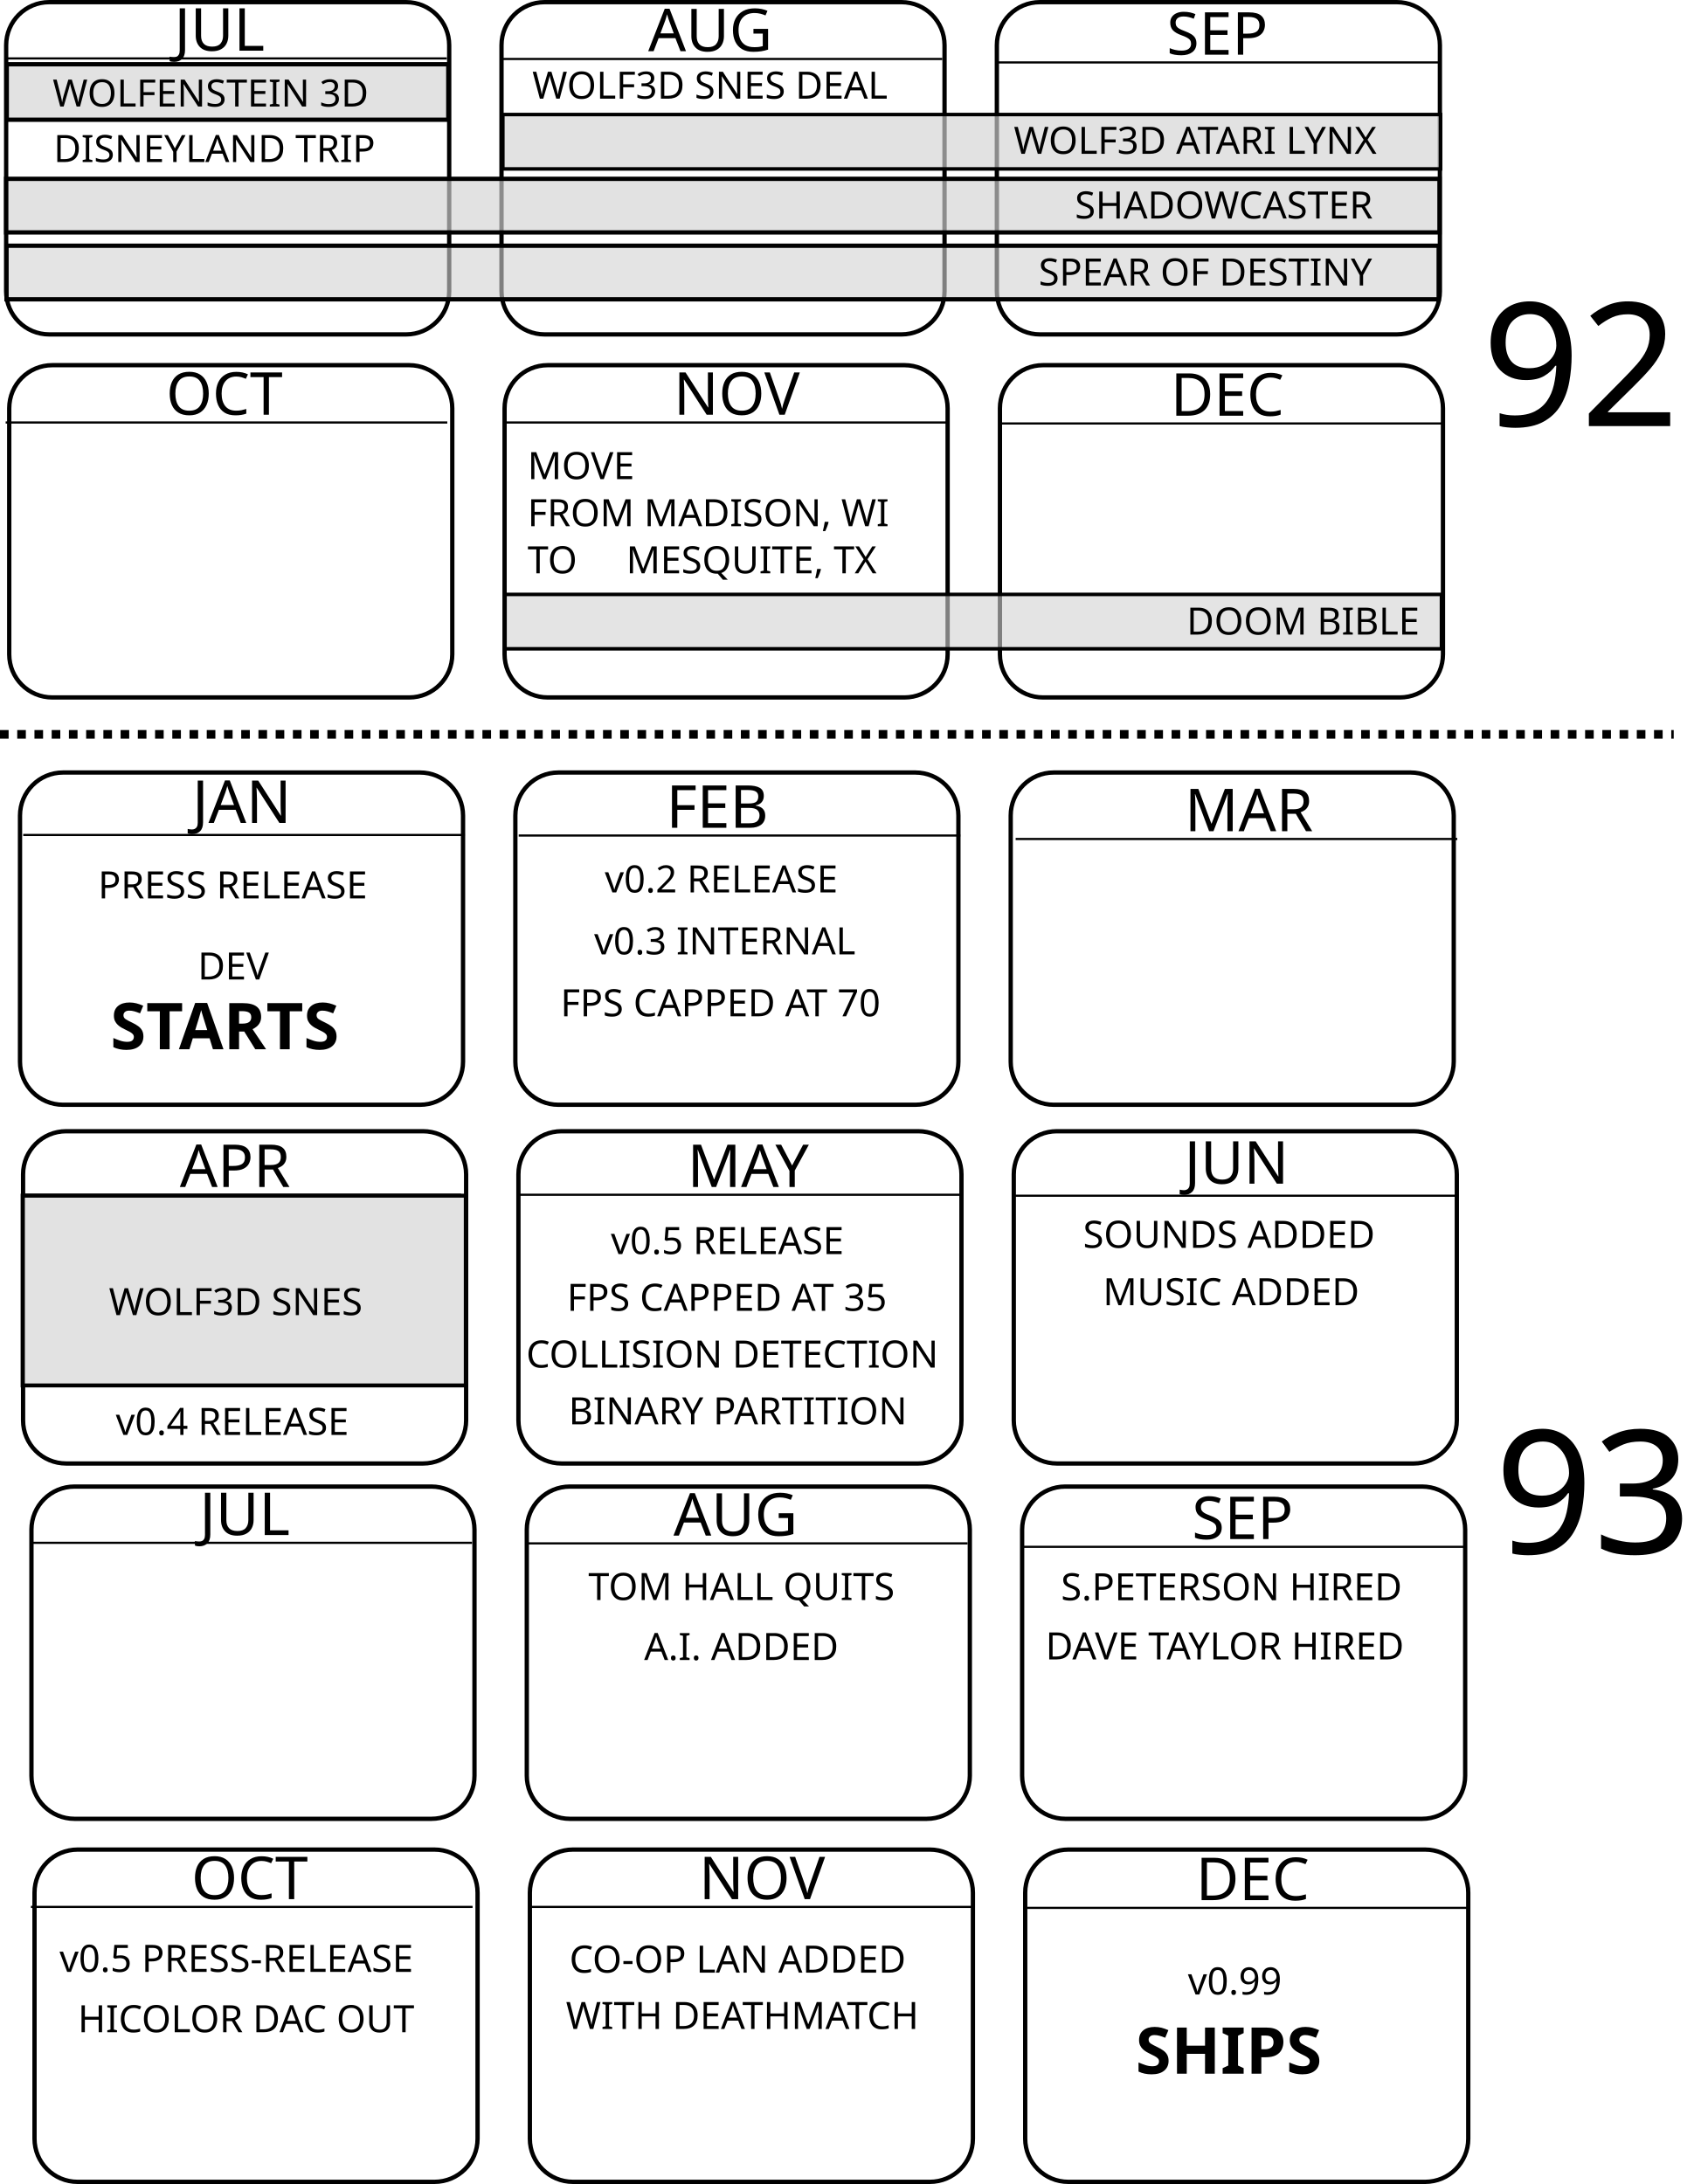
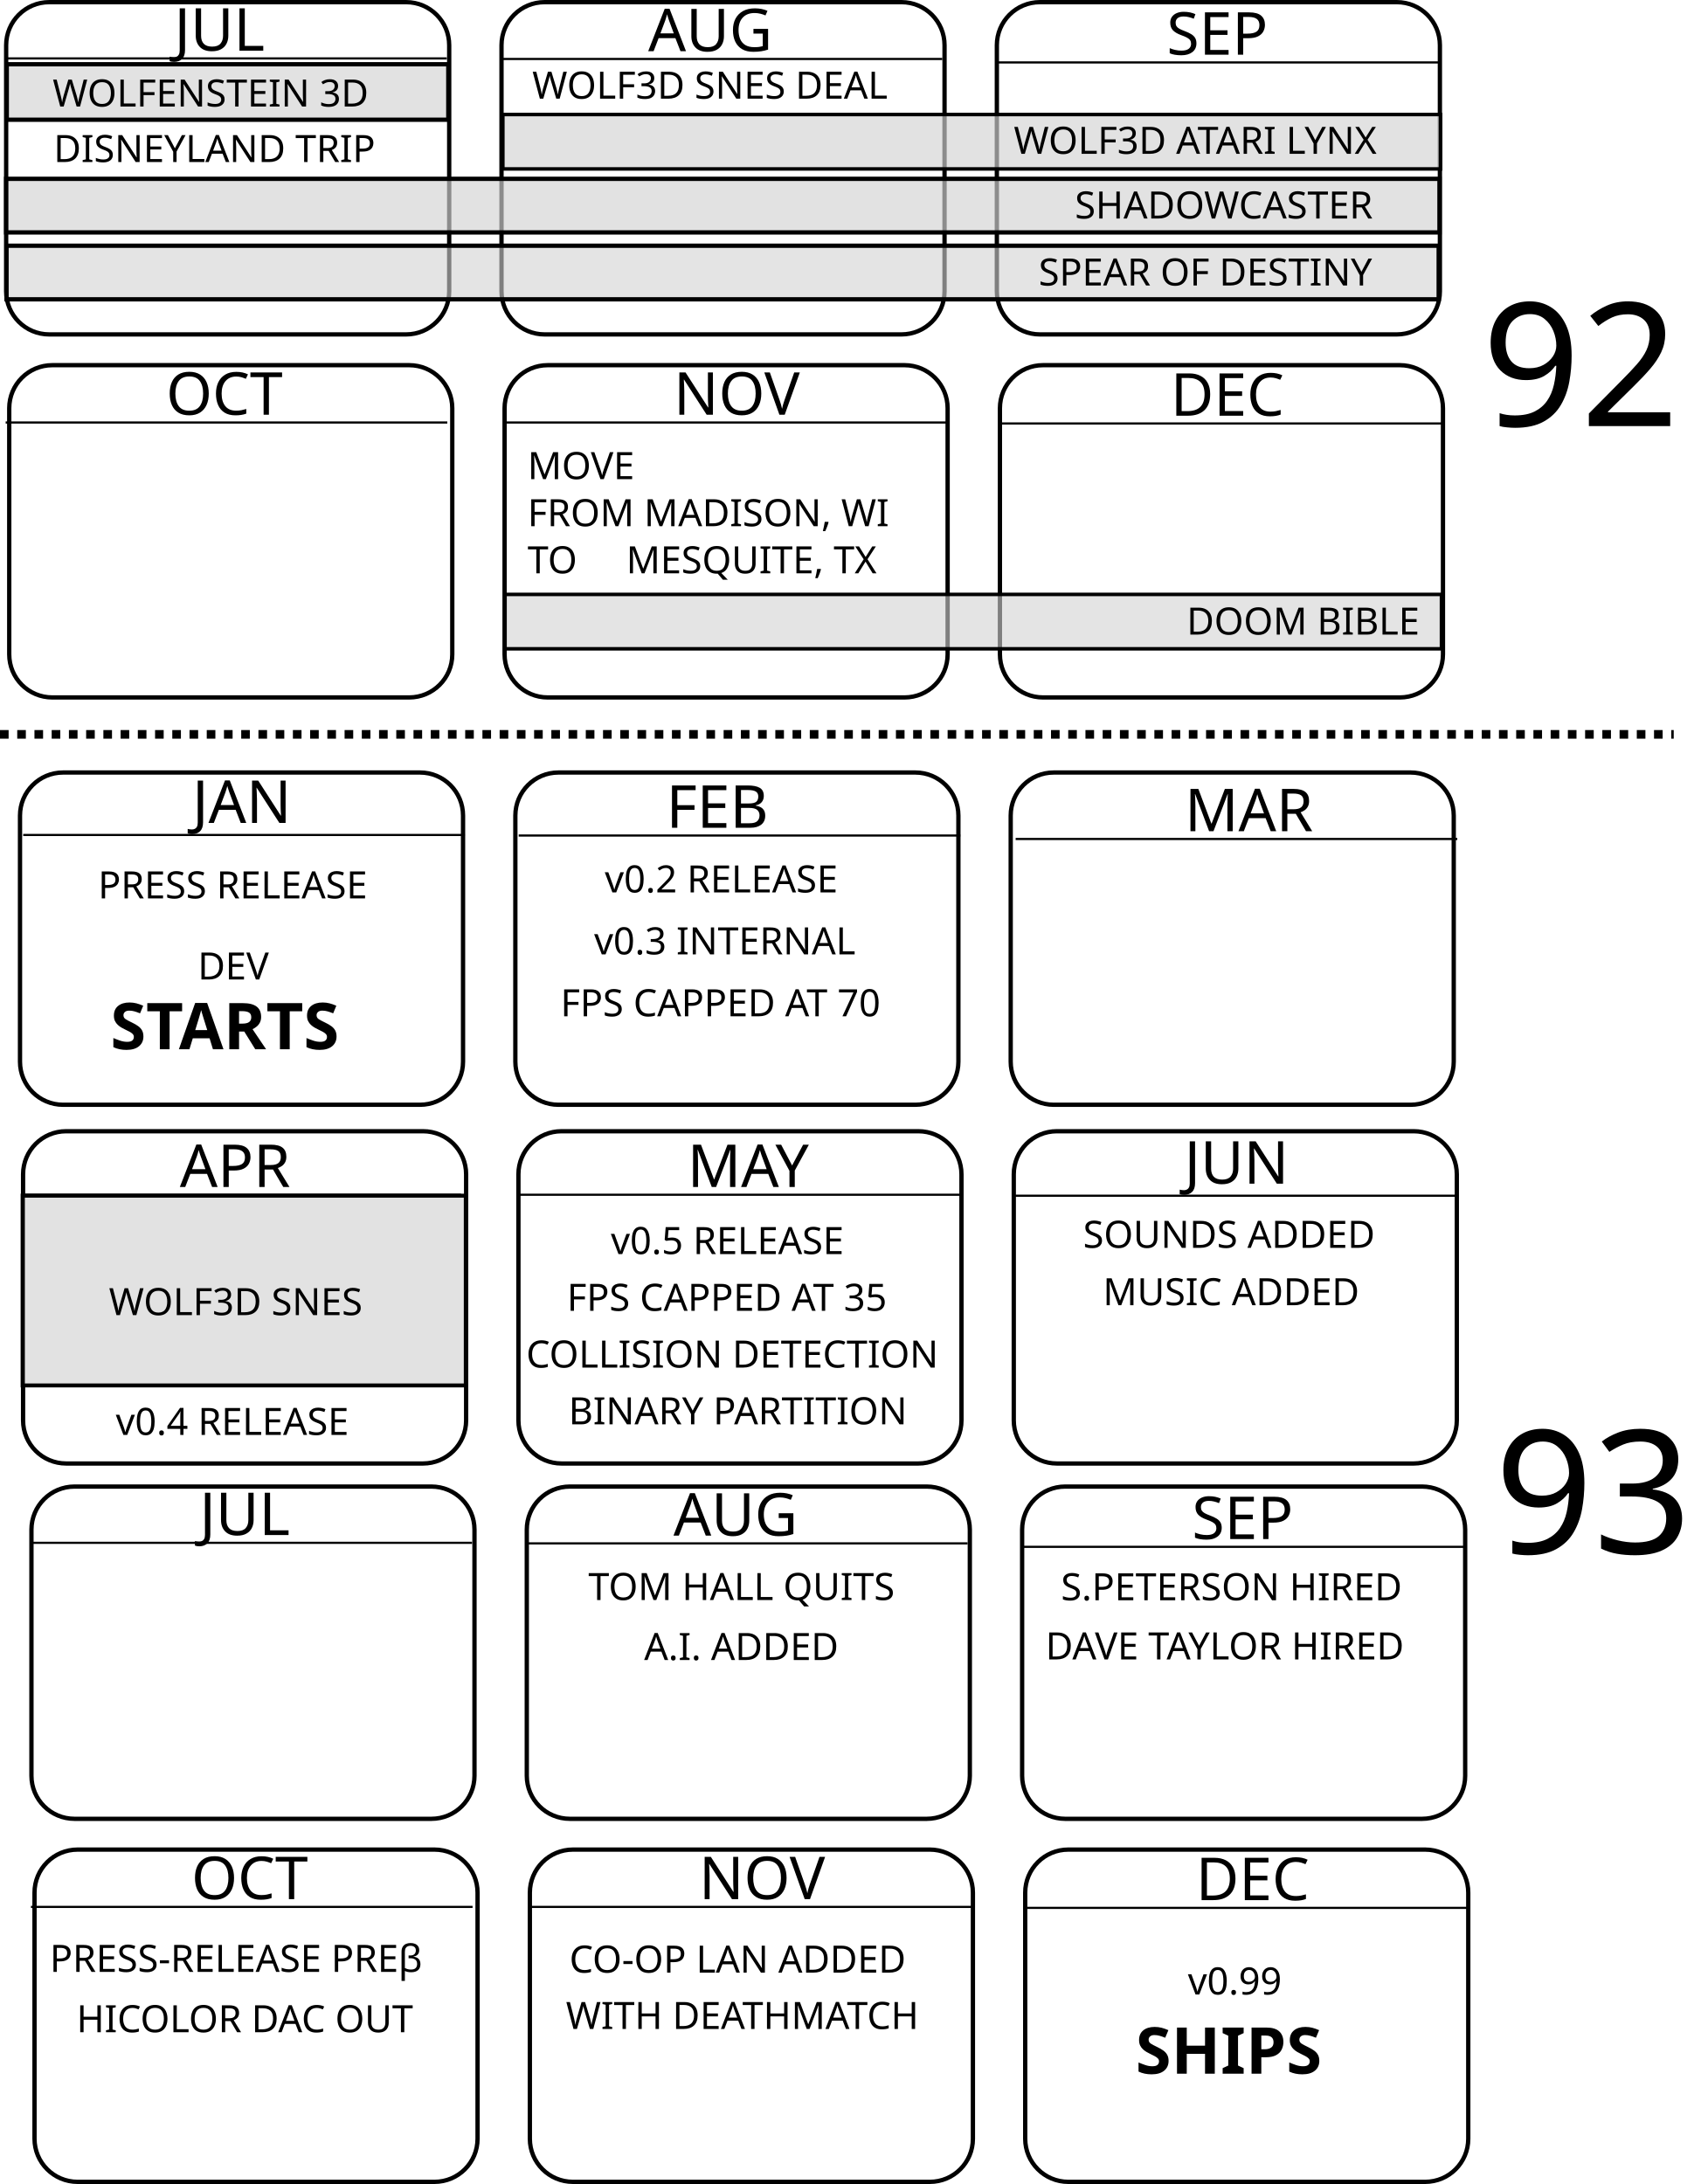
<svg xmlns="http://www.w3.org/2000/svg" width="222.812mm" height="286.212mm" viewBox="0 0 789.49 1014.137" id="svg2" version="1.1">
  <defs id="defs4" />
  <g id="layer1" transform="translate(-37.57143,-13.07656)">
    <text xml:space="preserve" style="font-style:normal;font-weight:normal;font-size:14px;line-height:125%;font-family:Sans;letter-spacing:0px;word-spacing:0px;fill:#000000;fill-opacity:1;stroke:none;stroke-width:1px;stroke-linecap:butt;stroke-linejoin:miter;stroke-opacity:1" x="725.714" y="210.934" id="text4300">
      <tspan id="tspan4302" x="725.714" y="210.934" style="font-size:80px">92</tspan>
    </text>
    <text xml:space="preserve" style="font-style:normal;font-weight:normal;font-size:14px;line-height:125%;font-family:Sans;letter-spacing:0px;word-spacing:0px;fill:#000000;fill-opacity:1;stroke:none;stroke-width:1px;stroke-linecap:butt;stroke-linejoin:miter;stroke-opacity:1" x="731.632" y="734.456" id="text4300-0">
      <tspan id="tspan4302-2" x="731.632" y="734.456" style="font-size:80px">93</tspan>
    </text>
    <g id="g4396" transform="translate(0,7.4960316e-5)">
      <rect ry="20" y="14.076" x="40.429" height="154.286" width="205.714" id="rect4362" style="fill:none;fill-opacity:1;stroke:#000000;stroke-width:2;stroke-linecap:butt;stroke-miterlimit:4;stroke-dasharray:none;stroke-dashoffset:0;stroke-opacity:1" />
      <rect ry="20" y="14.076" x="270.429" height="154.286" width="205.714" id="rect4362-1" style="fill:none;fill-opacity:1;stroke:#000000;stroke-width:2;stroke-linecap:butt;stroke-miterlimit:4;stroke-dasharray:none;stroke-dashoffset:0;stroke-opacity:1" />
      <rect ry="20" y="14.076" x="500.429" height="154.286" width="205.714" id="rect4362-3" style="fill:none;fill-opacity:1;stroke:#000000;stroke-width:2;stroke-linecap:butt;stroke-miterlimit:4;stroke-dasharray:none;stroke-dashoffset:0;stroke-opacity:1" />
    </g>
    <g transform="translate(1.428552,168.5714)" id="g4396-2">
      <rect ry="20" y="14.076" x="40.429" height="154.286" width="205.714" id="rect4362-7" style="fill:none;fill-opacity:1;stroke:#000000;stroke-width:2;stroke-linecap:butt;stroke-miterlimit:4;stroke-dasharray:none;stroke-dashoffset:0;stroke-opacity:1" />
      <rect ry="20" y="14.076" x="270.429" height="154.286" width="205.714" id="rect4362-1-1" style="fill:none;fill-opacity:1;stroke:#000000;stroke-width:2;stroke-linecap:butt;stroke-miterlimit:4;stroke-dasharray:none;stroke-dashoffset:0;stroke-opacity:1" />
      <rect ry="20" y="14.076" x="500.429" height="154.286" width="205.714" id="rect4362-3-4" style="fill:none;fill-opacity:1;stroke:#000000;stroke-width:2;stroke-linecap:butt;stroke-miterlimit:4;stroke-dasharray:none;stroke-dashoffset:0;stroke-opacity:1" />
    </g>
    <g id="g4396-1" transform="translate(6.428562,357.7143)">
      <rect ry="20" y="14.076" x="40.429" height="154.286" width="205.714" id="rect4362-36" style="fill:none;fill-opacity:1;stroke:#000000;stroke-width:2;stroke-linecap:butt;stroke-miterlimit:4;stroke-dasharray:none;stroke-dashoffset:0;stroke-opacity:1" />
      <rect ry="20" y="14.076" x="270.429" height="154.286" width="205.714" id="rect4362-1-4" style="fill:none;fill-opacity:1;stroke:#000000;stroke-width:2;stroke-linecap:butt;stroke-miterlimit:4;stroke-dasharray:none;stroke-dashoffset:0;stroke-opacity:1" />
      <rect ry="20" y="14.076" x="500.429" height="154.286" width="205.714" id="rect4362-3-8" style="fill:none;fill-opacity:1;stroke:#000000;stroke-width:2;stroke-linecap:butt;stroke-miterlimit:4;stroke-dasharray:none;stroke-dashoffset:0;stroke-opacity:1" />
    </g>
    <g transform="translate(7.857114,524.2857)" id="g4396-2-2">
      <rect ry="20" y="14.076" x="40.429" height="154.286" width="205.714" id="rect4362-7-3" style="fill:none;fill-opacity:1;stroke:#000000;stroke-width:2;stroke-linecap:butt;stroke-miterlimit:4;stroke-dasharray:none;stroke-dashoffset:0;stroke-opacity:1" />
      <rect ry="20" y="14.076" x="270.429" height="154.286" width="205.714" id="rect4362-1-1-4" style="fill:none;fill-opacity:1;stroke:#000000;stroke-width:2;stroke-linecap:butt;stroke-miterlimit:4;stroke-dasharray:none;stroke-dashoffset:0;stroke-opacity:1" />
      <rect ry="20" y="14.076" x="500.429" height="154.286" width="205.714" id="rect4362-3-4-3" style="fill:none;fill-opacity:1;stroke:#000000;stroke-width:2;stroke-linecap:butt;stroke-miterlimit:4;stroke-dasharray:none;stroke-dashoffset:0;stroke-opacity:1" />
    </g>
    <path style="fill:none;fill-rule:evenodd;stroke:#000000;stroke-width:4;stroke-linecap:butt;stroke-linejoin:miter;stroke-miterlimit:4;stroke-dasharray:4, 4;stroke-dashoffset:0;stroke-opacity:1" d="m 37.571,354.077 777.143,0" id="path4519" />
    <path style="fill:none;fill-rule:evenodd;stroke:#000000;stroke-width:1px;stroke-linecap:butt;stroke-linejoin:miter;stroke-opacity:1" d="m 39.978,40.202 205.054,0" id="path4521" />
    <text xml:space="preserve" style="font-style:normal;font-weight:normal;font-size:14px;line-height:125%;font-family:Sans;letter-spacing:0px;word-spacing:0px;fill:#000000;fill-opacity:1;stroke:none;stroke-width:1px;stroke-linecap:butt;stroke-linejoin:miter;stroke-opacity:1" x="118.479" y="36.597" id="text4523">
      <tspan id="tspan4525" x="118.479" y="36.597" style="font-size:27.5px">JUL</tspan>
    </text>
    <path style="fill:none;fill-rule:evenodd;stroke:#000000;stroke-width:1px;stroke-linecap:butt;stroke-linejoin:miter;stroke-opacity:1" d="m 270.044,40.46 205.054,0" id="path4521-7" />
    <text xml:space="preserve" style="font-style:normal;font-weight:normal;font-size:14px;line-height:125%;font-family:Sans;letter-spacing:0px;word-spacing:0px;fill:#000000;fill-opacity:1;stroke:none;stroke-width:1px;stroke-linecap:butt;stroke-linejoin:miter;stroke-opacity:1" x="338.545" y="36.855" id="text4523-1">
      <tspan id="tspan4525-2" x="338.545" y="36.855" style="font-size:27.5px">AUG</tspan>
    </text>
    <path style="fill:none;fill-rule:evenodd;stroke:#000000;stroke-width:1px;stroke-linecap:butt;stroke-linejoin:miter;stroke-opacity:1" d="m 500.785,42.065 205.054,0" id="path4521-3" />
    <text xml:space="preserve" style="font-style:normal;font-weight:normal;font-size:14px;line-height:125%;font-family:Sans;letter-spacing:0px;word-spacing:0px;fill:#000000;fill-opacity:1;stroke:none;stroke-width:1px;stroke-linecap:butt;stroke-linejoin:miter;stroke-opacity:1" x="579.287" y="38.46" id="text4523-17">
      <tspan id="tspan4525-1" x="579.287" y="38.46" style="font-size:27.5px">SEP</tspan>
    </text>
    <path style="fill:none;fill-rule:evenodd;stroke:#000000;stroke-width:1px;stroke-linecap:butt;stroke-linejoin:miter;stroke-opacity:1" d="m 40.203,209.263 205.054,0" id="path4521-2" />
    <text xml:space="preserve" style="font-style:normal;font-weight:normal;font-size:14px;line-height:125%;font-family:Sans;letter-spacing:0px;word-spacing:0px;fill:#000000;fill-opacity:1;stroke:none;stroke-width:1px;stroke-linecap:butt;stroke-linejoin:miter;stroke-opacity:1" x="114.705" y="205.657" id="text4523-7">
      <tspan id="tspan4525-6" x="114.705" y="205.657" style="font-size:27.5px">OCT</tspan>
    </text>
    <path style="fill:none;fill-rule:evenodd;stroke:#000000;stroke-width:1px;stroke-linecap:butt;stroke-linejoin:miter;stroke-opacity:1" d="m 271.846,209.263 205.054,0" id="path4521-37" />
    <text xml:space="preserve" style="font-style:normal;font-weight:normal;font-size:14px;line-height:125%;font-family:Sans;letter-spacing:0px;word-spacing:0px;fill:#000000;fill-opacity:1;stroke:none;stroke-width:1px;stroke-linecap:butt;stroke-linejoin:miter;stroke-opacity:1" x="350.348" y="205.657" id="text4523-5">
      <tspan id="tspan4525-7" x="350.348" y="205.657" style="font-size:27.5px">NOV</tspan>
    </text>
    <path style="fill:none;fill-rule:evenodd;stroke:#000000;stroke-width:1px;stroke-linecap:butt;stroke-linejoin:miter;stroke-opacity:1" d="m 502.588,209.713 205.054,0" id="path4521-1" />
    <text xml:space="preserve" style="font-style:normal;font-weight:normal;font-size:14px;line-height:125%;font-family:Sans;letter-spacing:0px;word-spacing:0px;fill:#000000;fill-opacity:1;stroke:none;stroke-width:1px;stroke-linecap:butt;stroke-linejoin:miter;stroke-opacity:1" x="581.089" y="206.108" id="text4523-0">
      <tspan id="tspan4525-0" x="581.089" y="206.108" style="font-size:27.5px">DEC</tspan>
    </text>
    <g id="g4396-7" transform="translate(11.74028,689.2803)">
      <rect ry="20" y="14.076" x="40.429" height="154.286" width="205.714" id="rect4362-2" style="fill:none;fill-opacity:1;stroke:#000000;stroke-width:2;stroke-linecap:butt;stroke-miterlimit:4;stroke-dasharray:none;stroke-dashoffset:0;stroke-opacity:1" />
      <rect ry="20" y="14.076" x="270.429" height="154.286" width="205.714" id="rect4362-1-2" style="fill:none;fill-opacity:1;stroke:#000000;stroke-width:2;stroke-linecap:butt;stroke-miterlimit:4;stroke-dasharray:none;stroke-dashoffset:0;stroke-opacity:1" />
      <rect ry="20" y="14.076" x="500.429" height="154.286" width="205.714" id="rect4362-3-1" style="fill:none;fill-opacity:1;stroke:#000000;stroke-width:2;stroke-linecap:butt;stroke-miterlimit:4;stroke-dasharray:none;stroke-dashoffset:0;stroke-opacity:1" />
    </g>
-     <g transform="translate(13.16883,857.8517)" id="g4396-2-3">
-       <rect ry="20" y="14.076" x="40.429" height="154.286" width="205.714" id="rect4362-7-0" style="fill:none;fill-opacity:1;stroke:#000000;stroke-width:2;stroke-linecap:butt;stroke-miterlimit:4;stroke-dasharray:none;stroke-dashoffset:0;stroke-opacity:1" />
-       <rect ry="20" y="14.076" x="270.429" height="154.286" width="205.714" id="rect4362-1-1-8" style="fill:none;fill-opacity:1;stroke:#000000;stroke-width:2;stroke-linecap:butt;stroke-miterlimit:4;stroke-dasharray:none;stroke-dashoffset:0;stroke-opacity:1" />
-       <rect ry="20" y="14.076" x="500.429" height="154.286" width="205.714" id="rect4362-3-4-39" style="fill:none;fill-opacity:1;stroke:#000000;stroke-width:2;stroke-linecap:butt;stroke-miterlimit:4;stroke-dasharray:none;stroke-dashoffset:0;stroke-opacity:1" />
-     </g>
+     <rect style="fill:none;fill-opacity:1;stroke:#000000;stroke-width:2;stroke-linecap:butt;stroke-miterlimit:4;stroke-dasharray:none;stroke-dashoffset:0;stroke-opacity:1" id="rect4362-7-0" width="205.714" height="154.286" x="53.597" y="871.928" ry="20" />
+     <rect style="fill:none;fill-opacity:1;stroke:#000000;stroke-width:2;stroke-linecap:butt;stroke-miterlimit:4;stroke-dasharray:none;stroke-dashoffset:0;stroke-opacity:1" id="rect4362-1-1-8" width="205.714" height="154.286" x="283.597" y="871.928" ry="20" />
+     <rect style="fill:none;fill-opacity:1;stroke:#000000;stroke-width:2;stroke-linecap:butt;stroke-miterlimit:4;stroke-dasharray:none;stroke-dashoffset:0;stroke-opacity:1" id="rect4362-3-4-39" width="205.714" height="154.286" x="513.597" y="871.928" ry="20" />
    <path style="fill:none;fill-rule:evenodd;stroke:#000000;stroke-width:1px;stroke-linecap:butt;stroke-linejoin:miter;stroke-opacity:1" d="m 51.718,729.482 205.054,0" id="path4521-71" />
    <text xml:space="preserve" style="font-style:normal;font-weight:normal;font-size:14px;line-height:125%;font-family:Sans;letter-spacing:0px;word-spacing:0px;fill:#000000;fill-opacity:1;stroke:none;stroke-width:1px;stroke-linecap:butt;stroke-linejoin:miter;stroke-opacity:1" x="130.22" y="725.877" id="text4523-8">
      <tspan id="tspan4525-16" x="130.22" y="725.877" style="font-size:27.5px">JUL</tspan>
    </text>
    <path style="fill:none;fill-rule:evenodd;stroke:#000000;stroke-width:1px;stroke-linecap:butt;stroke-linejoin:miter;stroke-opacity:1" d="m 281.784,729.74 205.054,0" id="path4521-7-3" />
    <text xml:space="preserve" style="font-style:normal;font-weight:normal;font-size:14px;line-height:125%;font-family:Sans;letter-spacing:0px;word-spacing:0px;fill:#000000;fill-opacity:1;stroke:none;stroke-width:1px;stroke-linecap:butt;stroke-linejoin:miter;stroke-opacity:1" x="350.285" y="726.135" id="text4523-1-3">
      <tspan id="tspan4525-2-5" x="350.285" y="726.135" style="font-size:27.5px">AUG</tspan>
    </text>
    <path style="fill:none;fill-rule:evenodd;stroke:#000000;stroke-width:1px;stroke-linecap:butt;stroke-linejoin:miter;stroke-opacity:1" d="m 512.525,731.345 205.054,0" id="path4521-3-7" />
    <text xml:space="preserve" style="font-style:normal;font-weight:normal;font-size:14px;line-height:125%;font-family:Sans;letter-spacing:0px;word-spacing:0px;fill:#000000;fill-opacity:1;stroke:none;stroke-width:1px;stroke-linecap:butt;stroke-linejoin:miter;stroke-opacity:1" x="591.027" y="727.74" id="text4523-17-4">
      <tspan id="tspan4525-1-7" x="591.027" y="727.74" style="font-size:27.5px">SEP</tspan>
    </text>
    <path style="fill:none;fill-rule:evenodd;stroke:#000000;stroke-width:1px;stroke-linecap:butt;stroke-linejoin:miter;stroke-opacity:1" d="m 51.944,898.543 205.054,0" id="path4521-2-4" />
    <text xml:space="preserve" style="font-style:normal;font-weight:normal;font-size:14px;line-height:125%;font-family:Sans;letter-spacing:0px;word-spacing:0px;fill:#000000;fill-opacity:1;stroke:none;stroke-width:1px;stroke-linecap:butt;stroke-linejoin:miter;stroke-opacity:1" x="126.445" y="894.938" id="text4523-7-0">
      <tspan id="tspan4525-6-9" x="126.445" y="894.938" style="font-size:27.5px">OCT</tspan>
    </text>
    <path style="fill:none;fill-rule:evenodd;stroke:#000000;stroke-width:1px;stroke-linecap:butt;stroke-linejoin:miter;stroke-opacity:1" d="m 283.586,898.543 205.054,0" id="path4521-37-8" />
    <text xml:space="preserve" style="font-style:normal;font-weight:normal;font-size:14px;line-height:125%;font-family:Sans;letter-spacing:0px;word-spacing:0px;fill:#000000;fill-opacity:1;stroke:none;stroke-width:1px;stroke-linecap:butt;stroke-linejoin:miter;stroke-opacity:1" x="362.088" y="894.938" id="text4523-5-9">
      <tspan id="tspan4525-7-0" x="362.088" y="894.938" style="font-size:27.5px">NOV</tspan>
    </text>
    <path style="fill:none;fill-rule:evenodd;stroke:#000000;stroke-width:1px;stroke-linecap:butt;stroke-linejoin:miter;stroke-opacity:1" d="m 514.328,898.994 205.054,0" id="path4521-1-1" />
    <text xml:space="preserve" style="font-style:normal;font-weight:normal;font-size:14px;line-height:125%;font-family:Sans;letter-spacing:0px;word-spacing:0px;fill:#000000;fill-opacity:1;stroke:none;stroke-width:1px;stroke-linecap:butt;stroke-linejoin:miter;stroke-opacity:1" x="592.83" y="895.388" id="text4523-0-2">
      <tspan id="tspan4525-0-1" x="592.83" y="895.388" style="font-size:27.5px">DEC</tspan>
    </text>
    <path style="fill:none;fill-rule:evenodd;stroke:#000000;stroke-width:1px;stroke-linecap:butt;stroke-linejoin:miter;stroke-opacity:1" d="m 48.353,400.794 205.054,0" id="path4521-71-2" />
    <text xml:space="preserve" style="font-style:normal;font-weight:normal;font-size:14px;line-height:125%;font-family:Sans;letter-spacing:0px;word-spacing:0px;fill:#000000;fill-opacity:1;stroke:none;stroke-width:1px;stroke-linecap:butt;stroke-linejoin:miter;stroke-opacity:1" x="126.854" y="395.189" id="text4523-8-5">
      <tspan id="tspan4525-16-6" x="126.854" y="395.189" style="font-size:27.5px">JAN</tspan>
    </text>
    <path style="fill:none;fill-rule:evenodd;stroke:#000000;stroke-width:1px;stroke-linecap:butt;stroke-linejoin:miter;stroke-opacity:1" d="m 278.419,401.052 205.054,0" id="path4521-7-3-2" />
    <text xml:space="preserve" style="font-style:normal;font-weight:normal;font-size:14px;line-height:125%;font-family:Sans;letter-spacing:0px;word-spacing:0px;fill:#000000;fill-opacity:1;stroke:none;stroke-width:1px;stroke-linecap:butt;stroke-linejoin:miter;stroke-opacity:1" x="346.92" y="397.446" id="text4523-1-3-9">
      <tspan id="tspan4525-2-5-7" x="346.92" y="397.446" style="font-size:27.5px">FEB</tspan>
    </text>
    <path style="fill:none;fill-rule:evenodd;stroke:#000000;stroke-width:1px;stroke-linecap:butt;stroke-linejoin:miter;stroke-opacity:1" d="m 509.16,402.657 205.054,0" id="path4521-3-7-1" />
    <text xml:space="preserve" style="font-style:normal;font-weight:normal;font-size:14px;line-height:125%;font-family:Sans;letter-spacing:0px;word-spacing:0px;fill:#000000;fill-opacity:1;stroke:none;stroke-width:1px;stroke-linecap:butt;stroke-linejoin:miter;stroke-opacity:1" x="587.662" y="399.052" id="text4523-17-4-7">
      <tspan id="tspan4525-1-7-7" x="587.662" y="399.052" style="font-size:27.5px">MAR</tspan>
    </text>
    <path style="fill:none;fill-rule:evenodd;stroke:#000000;stroke-width:0.997px;stroke-linecap:butt;stroke-linejoin:miter;stroke-opacity:1" d="m 47.867,567.855 203.765,0" id="path4521-2-4-5" />
    <text xml:space="preserve" style="font-style:normal;font-weight:normal;font-size:14px;line-height:125%;font-family:Sans;letter-spacing:0px;word-spacing:0px;fill:#000000;fill-opacity:1;stroke:none;stroke-width:1px;stroke-linecap:butt;stroke-linejoin:miter;stroke-opacity:1" x="121.08" y="564.249" id="text4523-7-0-3">
      <tspan id="tspan4525-6-9-5" x="121.08" y="564.249" style="font-size:27.5px">APR</tspan>
    </text>
    <path style="fill:none;fill-rule:evenodd;stroke:#000000;stroke-width:1px;stroke-linecap:butt;stroke-linejoin:miter;stroke-opacity:1" d="m 278.221,567.855 205.054,0" id="path4521-37-8-5" />
    <text xml:space="preserve" style="font-style:normal;font-weight:normal;font-size:14px;line-height:125%;font-family:Sans;letter-spacing:0px;word-spacing:0px;fill:#000000;fill-opacity:1;stroke:none;stroke-width:1px;stroke-linecap:butt;stroke-linejoin:miter;stroke-opacity:1" x="356.723" y="564.249" id="text4523-5-9-6">
      <tspan id="tspan4525-7-0-8" x="356.723" y="564.249" style="font-size:27.5px">MAY</tspan>
    </text>
    <path style="fill:none;fill-rule:evenodd;stroke:#000000;stroke-width:1px;stroke-linecap:butt;stroke-linejoin:miter;stroke-opacity:1" d="m 508.963,568.305 205.054,0" id="path4521-1-1-9" />
    <text xml:space="preserve" style="font-style:normal;font-weight:normal;font-size:14px;line-height:125%;font-family:Sans;letter-spacing:0px;word-spacing:0px;fill:#000000;fill-opacity:1;stroke:none;stroke-width:1px;stroke-linecap:butt;stroke-linejoin:miter;stroke-opacity:1" x="587.464" y="562.7" id="text4523-0-2-2">
      <tspan id="tspan4525-0-1-6" x="587.464" y="562.7" style="font-size:27.5px">JUN</tspan>
    </text>
    <text xml:space="preserve" style="font-style:normal;font-weight:normal;font-size:17.5px;line-height:125%;font-family:Sans;letter-spacing:0px;word-spacing:0px;fill:#000000;fill-opacity:1;stroke:none;stroke-width:1px;stroke-linecap:butt;stroke-linejoin:miter;stroke-opacity:1" x="318.378" y="427.479" id="text4793">
      <tspan id="tspan4795" x="318.378" y="427.479">v0.2 RELEASE</tspan>
    </text>
    <text xml:space="preserve" style="font-style:normal;font-weight:normal;font-size:17.5px;line-height:125%;font-family:Sans;letter-spacing:0px;word-spacing:0px;fill:#000000;fill-opacity:1;stroke:none;stroke-width:1px;stroke-linecap:butt;stroke-linejoin:miter;stroke-opacity:1" x="91.327" y="679.388" id="text4793-7">
      <tspan id="tspan4795-4" x="91.327" y="679.388">v0.4 RELEASE</tspan>
    </text>
    <text xml:space="preserve" style="font-style:normal;font-weight:normal;font-size:17.5px;line-height:125%;font-family:Sans;letter-spacing:0px;word-spacing:0px;fill:#000000;fill-opacity:1;stroke:none;stroke-width:1px;stroke-linecap:butt;stroke-linejoin:miter;stroke-opacity:1" x="321.194" y="595.395" id="text4793-2">
      <tspan id="tspan4795-44" x="321.194" y="595.395">v0.5 RELEASE</tspan>
    </text>
    <text xml:space="preserve" style="font-style:normal;font-weight:normal;font-size:17.5px;line-height:125%;font-family:Sans;letter-spacing:0px;word-spacing:0px;fill:#000000;fill-opacity:1;stroke:none;stroke-width:1px;stroke-linecap:butt;stroke-linejoin:miter;stroke-opacity:1" x="589.132" y="939.204" id="text4793-3">
      <tspan id="tspan4795-1" x="589.132" y="939.204">v0.99 </tspan>
    </text>
-     <text xml:space="preserve" style="font-style:normal;font-weight:normal;font-size:17.5px;line-height:125%;font-family:Sans;letter-spacing:0px;word-spacing:0px;fill:#000000;fill-opacity:1;stroke:none;stroke-width:1px;stroke-linecap:butt;stroke-linejoin:miter;stroke-opacity:1" x="65.199" y="928.708" id="text4793-2-8">
-       <tspan id="tspan4795-44-1" x="65.199" y="928.708">v0.5 PRESS-RELEASE</tspan>
+     <text xml:space="preserve" style="font-style:normal;font-weight:normal;font-size:17.5px;line-height:125%;font-family:Sans;letter-spacing:0px;word-spacing:0px;fill:#000000;fill-opacity:1;stroke:none;stroke-width:1px;stroke-linecap:butt;stroke-linejoin:miter;stroke-opacity:1" x="60.692" y="928.708" id="text4793-2-8">
+       <tspan id="tspan4795-44-1" x="60.692" y="928.708">PRESS-RELEASE PREβ</tspan>
    </text>
    <text xml:space="preserve" style="font-style:normal;font-weight:normal;font-size:17.5px;line-height:125%;font-family:Sans;letter-spacing:0px;word-spacing:0px;fill:#000000;fill-opacity:1;stroke:none;stroke-width:1px;stroke-linecap:butt;stroke-linejoin:miter;stroke-opacity:1" x="310.749" y="756.052" id="text4793-2-3">
      <tspan id="tspan4795-44-6" x="310.749" y="756.052">TOM HALL QUITS</tspan>
    </text>
    <rect style="fill:#d3d3d3;fill-opacity:0.602;stroke:#000000;stroke-width:2.001;stroke-linecap:butt;stroke-miterlimit:4;stroke-dasharray:none;stroke-dashoffset:0;stroke-opacity:1" id="rect5043-3" width="664.995" height="24.886" x="40.589" y="127.177" />
    <text xml:space="preserve" style="font-style:normal;font-weight:normal;font-size:17.5px;line-height:125%;font-family:Sans;letter-spacing:0px;word-spacing:0px;fill:#000000;fill-opacity:1;stroke:none;stroke-width:1px;stroke-linecap:butt;stroke-linejoin:miter;stroke-opacity:1" x="519.837" y="145.645" id="text4793-2-2">
      <tspan id="tspan4795-44-65" x="519.837" y="145.645">SPEAR OF DESTINY</tspan>
    </text>
    <rect style="fill:#d3d3d3;fill-opacity:0.664;stroke:#000000;stroke-width:1.999;stroke-linecap:butt;stroke-miterlimit:4;stroke-dasharray:none;stroke-dashoffset:0;stroke-opacity:1" id="rect5043-4" width="205.019" height="25.757" x="40.712" y="42.911" />
    <text xml:space="preserve" style="font-style:normal;font-weight:normal;font-size:17.5px;line-height:125%;font-family:Sans;letter-spacing:0px;word-spacing:0px;fill:#000000;fill-opacity:1;stroke:none;stroke-width:1px;stroke-linecap:butt;stroke-linejoin:miter;stroke-opacity:1" x="62.024" y="62.539" id="text4793-2-2-7">
      <tspan id="tspan4795-44-65-8" x="62.024" y="62.539">WOLFENSTEIN 3D</tspan>
    </text>
    <text xml:space="preserve" style="font-style:normal;font-weight:normal;font-size:17.5px;line-height:125%;font-family:Sans;letter-spacing:0px;word-spacing:0px;fill:#000000;fill-opacity:1;stroke:none;stroke-width:1px;stroke-linecap:butt;stroke-linejoin:miter;stroke-opacity:1" x="62.476" y="88.315" id="text4793-2-2-7-5">
      <tspan id="tspan4795-44-65-8-0" x="62.476" y="88.315">DISNEYLAND TRIP</tspan>
    </text>
    <rect style="fill:#d3d3d3;fill-opacity:0.664;stroke:#000000;stroke-width:2.002;stroke-linecap:butt;stroke-miterlimit:4;stroke-dasharray:none;stroke-dashoffset:0;stroke-opacity:1" id="rect5043" width="665.537" height="24.885" x="40.43" y="96.116" />
    <text xml:space="preserve" style="font-style:normal;font-weight:normal;font-size:17.5px;line-height:125%;font-family:Sans;letter-spacing:0px;word-spacing:0px;fill:#000000;fill-opacity:1;stroke:none;stroke-width:1px;stroke-linecap:butt;stroke-linejoin:miter;stroke-opacity:1" x="536.661" y="114.536" id="text4793-2-2-9">
      <tspan id="tspan4795-44-65-5" x="536.661" y="114.536">SHADOWCASTER</tspan>
    </text>
    <text xml:space="preserve" style="font-style:normal;font-weight:normal;font-size:17.5px;line-height:125%;font-family:Sans;letter-spacing:0px;word-spacing:0px;fill:#000000;fill-opacity:1;stroke:none;stroke-width:1px;stroke-linecap:butt;stroke-linejoin:miter;stroke-opacity:1" x="530.207" y="756.159" id="text4793-2-3-4">
      <tspan id="tspan4795-44-6-7" x="530.207" y="756.159">S.PETERSON HIRED</tspan>
    </text>
    <text xml:space="preserve" style="font-style:normal;font-weight:normal;font-size:17.5px;line-height:125%;font-family:Sans;letter-spacing:0px;word-spacing:0px;fill:#000000;fill-opacity:1;stroke:none;stroke-width:1px;stroke-linecap:butt;stroke-linejoin:miter;stroke-opacity:1" x="313.443" y="456.231" id="text4793-38">
      <tspan id="tspan4795-3" x="313.443" y="456.231">v0.3 INTERNAL</tspan>
    </text>
    <text xml:space="preserve" style="font-style:normal;font-weight:normal;font-size:17.5px;line-height:125%;font-family:Sans;letter-spacing:0px;word-spacing:0px;fill:#000000;fill-opacity:1;stroke:none;stroke-width:1px;stroke-linecap:butt;stroke-linejoin:miter;stroke-opacity:1" x="297.819" y="484.984" id="text4977">
      <tspan id="tspan4979" x="297.819" y="484.984">FPS CAPPED AT 70</tspan>
    </text>
    <text xml:space="preserve" style="font-style:normal;font-weight:normal;font-size:17.5px;line-height:125%;font-family:Sans;letter-spacing:0px;word-spacing:0px;fill:#000000;fill-opacity:1;stroke:none;stroke-width:1px;stroke-linecap:butt;stroke-linejoin:miter;stroke-opacity:1" x="300.818" y="621.748" id="text4977-8">
      <tspan id="tspan4979-8" x="300.818" y="621.748">FPS CAPPED AT 35</tspan>
    </text>
    <text xml:space="preserve" style="font-style:normal;font-weight:normal;font-size:17.5px;line-height:125%;font-family:Sans;letter-spacing:0px;word-spacing:0px;fill:#000000;fill-opacity:1;stroke:none;stroke-width:1px;stroke-linecap:butt;stroke-linejoin:miter;stroke-opacity:1" x="540.475" y="592.501" id="text4977-5">
      <tspan id="tspan4979-86" x="540.475" y="592.501">SOUNDS ADDED</tspan>
    </text>
    <text xml:space="preserve" style="font-style:normal;font-weight:normal;font-size:17.5px;line-height:125%;font-family:Sans;letter-spacing:0px;word-spacing:0px;fill:#000000;fill-opacity:1;stroke:none;stroke-width:1px;stroke-linecap:butt;stroke-linejoin:miter;stroke-opacity:1" x="549.695" y="619.161" id="text4977-5-3">
      <tspan id="tspan4979-86-1" x="549.695" y="619.161">MUSIC ADDED</tspan>
    </text>
    <text xml:space="preserve" style="font-style:normal;font-weight:normal;font-size:17.5px;line-height:125%;font-family:Sans;letter-spacing:0px;word-spacing:0px;fill:#000000;fill-opacity:1;stroke:none;stroke-width:1px;stroke-linecap:butt;stroke-linejoin:miter;stroke-opacity:1" x="336.658" y="783.894" id="text4977-5-3-8">
      <tspan id="tspan4979-86-1-7" x="336.658" y="783.894">A.I. ADDED</tspan>
    </text>
    <text xml:space="preserve" style="font-style:normal;font-weight:normal;font-size:17.5px;line-height:125%;font-family:Sans;letter-spacing:0px;word-spacing:0px;fill:#000000;fill-opacity:1;stroke:none;stroke-width:1px;stroke-linecap:butt;stroke-linejoin:miter;stroke-opacity:1" x="281.895" y="648.102" id="text4977-5-3-8-9">
      <tspan id="tspan4979-86-1-7-4" x="281.895" y="648.102">COLLISION DETECTION</tspan>
    </text>
-     <text xml:space="preserve" style="font-style:normal;font-weight:normal;font-size:17.5px;line-height:125%;font-family:Sans;letter-spacing:0px;word-spacing:0px;fill:#000000;fill-opacity:1;stroke:none;stroke-width:1px;stroke-linecap:butt;stroke-linejoin:miter;stroke-opacity:1" x="73.718" y="956.74" id="text4977-5-3-8-6">
-       <tspan x="73.718" y="956.74" id="tspan5105">HICOLOR DAC OUT</tspan>
+     <text xml:space="preserve" style="font-style:normal;font-weight:normal;font-size:17.5px;line-height:125%;font-family:Sans;letter-spacing:0px;word-spacing:0px;fill:#000000;fill-opacity:1;stroke:none;stroke-width:1px;stroke-linecap:butt;stroke-linejoin:miter;stroke-opacity:1" x="73.116" y="956.74" id="text4977-5-3-8-6">
+       <tspan x="73.116" y="956.74" id="tspan5105">HICOLOR DAC OUT</tspan>
    </text>
    <rect style="fill:#d3d3d3;fill-opacity:0.602;stroke:#000000;stroke-width:1.63;stroke-linecap:butt;stroke-miterlimit:4;stroke-dasharray:none;stroke-dashoffset:0;stroke-opacity:1" id="rect5043-3-2" width="434.806" height="25.257" x="272.065" y="289.091" />
    <text xml:space="preserve" style="font-style:normal;font-weight:normal;font-size:17.5px;line-height:125%;font-family:Sans;letter-spacing:0px;word-spacing:0px;fill:#000000;fill-opacity:1;stroke:none;stroke-width:1px;stroke-linecap:butt;stroke-linejoin:miter;stroke-opacity:1" x="588.571" y="307.744" id="text4793-2-2-5">
      <tspan id="tspan4795-44-65-0" x="588.571" y="307.744">DOOM BIBLE</tspan>
    </text>
    <text xml:space="preserve" style="font-style:normal;font-weight:normal;font-size:17.5px;line-height:125%;font-family:Sans;letter-spacing:0px;word-spacing:0px;fill:#000000;fill-opacity:1;stroke:none;stroke-width:1px;stroke-linecap:butt;stroke-linejoin:miter;stroke-opacity:1" x="301.944" y="929.063" id="text4977-5-3-1">
      <tspan id="tspan4979-86-1-5" x="301.944" y="929.063">CO-OP LAN ADDED</tspan>
    </text>
    <text xml:space="preserve" style="font-style:normal;font-weight:normal;font-size:17.5px;line-height:125%;font-family:Sans;letter-spacing:0px;word-spacing:0px;fill:#000000;fill-opacity:1;stroke:none;stroke-width:1px;stroke-linecap:butt;stroke-linejoin:miter;stroke-opacity:1" x="83.109" y="430.24" id="text4793-6">
      <tspan id="tspan4795-7" x="83.109" y="430.24">PRESS RELEASE</tspan>
    </text>
    <text xml:space="preserve" style="font-style:normal;font-weight:normal;font-size:17.5px;line-height:125%;font-family:Sans;letter-spacing:0px;word-spacing:0px;fill:#000000;fill-opacity:1;stroke:none;stroke-width:1px;stroke-linecap:butt;stroke-linejoin:miter;stroke-opacity:1" x="129.398" y="467.902" id="text4793-6-0">
      <tspan x="129.398" y="467.902" id="tspan5326">DEV</tspan>
    </text>
    <text xml:space="preserve" style="font-style:normal;font-weight:normal;font-size:17.5px;line-height:125%;font-family:Sans;letter-spacing:0px;word-spacing:0px;fill:#000000;fill-opacity:1;stroke:none;stroke-width:1px;stroke-linecap:butt;stroke-linejoin:miter;stroke-opacity:1" x="523.047" y="783.622" id="text4793-2-3-4-6">
      <tspan id="tspan4795-44-6-7-7" x="523.047" y="783.622">DAVE TAYLOR HIRED</tspan>
    </text>
    <rect style="fill:#d3d3d3;fill-opacity:0.664;stroke:#000000;stroke-width:1.631;stroke-linecap:butt;stroke-miterlimit:4;stroke-dasharray:none;stroke-dashoffset:0;stroke-opacity:1" id="rect5043-6" width="435.417" height="25.256" x="271.053" y="66.259" />
    <text xml:space="preserve" style="font-style:normal;font-weight:normal;font-size:17.5px;line-height:125%;font-family:Sans;letter-spacing:0px;word-spacing:0px;fill:#000000;fill-opacity:1;stroke:none;stroke-width:1px;stroke-linecap:butt;stroke-linejoin:miter;stroke-opacity:1" x="508.307" y="84.504" id="text4793-2-2-9-7">
      <tspan id="tspan4795-44-65-5-6" x="508.307" y="84.504">WOLF3D ATARI LYNX</tspan>
    </text>
    <rect style="fill:#d3d3d3;fill-opacity:0.664;stroke:#000000;stroke-width:1.829;stroke-linecap:butt;stroke-miterlimit:4;stroke-dasharray:none;stroke-dashoffset:0;stroke-opacity:1" id="rect5043-6-6" width="205.762" height="88.119" x="48.079" y="568.284" />
    <text xml:space="preserve" style="font-style:normal;font-weight:normal;font-size:17.511px;line-height:125%;font-family:Sans;letter-spacing:0px;word-spacing:0px;fill:#000000;fill-opacity:1;stroke:none;stroke-width:1px;stroke-linecap:butt;stroke-linejoin:miter;stroke-opacity:1" x="88.086" y="624.149" id="text4793-2-2-9-7-9" transform="scale(1.00063,0.9993701)">
      <tspan id="tspan4795-44-65-5-6-7" x="88.086" y="624.149">WOLF3D SNES</tspan>
    </text>
    <text xml:space="preserve" style="font-style:normal;font-weight:normal;font-size:17.5px;line-height:125%;font-family:Sans;letter-spacing:0px;word-spacing:0px;fill:#000000;fill-opacity:1;stroke:none;stroke-width:1px;stroke-linecap:butt;stroke-linejoin:miter;stroke-opacity:1" x="284.723" y="58.894" id="text4793-2-2-9-7-1">
      <tspan id="tspan4795-44-65-5-6-9" x="284.723" y="58.894">WOLF3D SNES DEAL</tspan>
    </text>
    <text xml:space="preserve" style="font-style:normal;font-variant:normal;font-weight:bold;font-stretch:normal;font-size:30px;line-height:125%;font-family:Sans;-inkscape-font-specification:'Sans Bold';letter-spacing:0px;word-spacing:0px;fill:#000000;fill-opacity:1;stroke:none;stroke-width:1px;stroke-linecap:butt;stroke-linejoin:miter;stroke-opacity:1" x="564.838" y="975.994" id="text5373">
      <tspan id="tspan5375" x="564.838" y="975.994">SHIPS</tspan>
    </text>
    <text xml:space="preserve" style="font-style:normal;font-variant:normal;font-weight:bold;font-stretch:normal;font-size:30px;line-height:125%;font-family:Sans;-inkscape-font-specification:'Sans Bold';letter-spacing:0px;word-spacing:0px;fill:#000000;fill-opacity:1;stroke:none;stroke-width:1px;stroke-linecap:butt;stroke-linejoin:miter;stroke-opacity:1" x="88.831" y="500.3" id="text4793-6-0-1">
      <tspan x="88.831" y="500.3" id="tspan5326-6">STARTS</tspan>
    </text>
    <text xml:space="preserve" style="font-style:normal;font-weight:normal;font-size:17.5px;line-height:125%;font-family:Sans;letter-spacing:0px;word-spacing:0px;fill:#000000;fill-opacity:1;stroke:none;stroke-width:1px;stroke-linecap:butt;stroke-linejoin:miter;stroke-opacity:1" x="282.533" y="235.549" id="text4793-2-2-5-1">
      <tspan id="tspan4795-44-65-0-5" x="282.533" y="235.549">MOVE </tspan>
      <tspan x="282.533" y="257.424" id="tspan4316">FROM MADISON, WI</tspan>
      <tspan x="282.533" y="279.299" id="tspan4314">TO     MESQUITE, TX</tspan>
    </text>
    <text xml:space="preserve" style="font-style:normal;font-weight:normal;font-size:17.5px;line-height:125%;font-family:Sans;letter-spacing:0px;word-spacing:0px;fill:#000000;fill-opacity:1;stroke:none;stroke-width:1px;stroke-linecap:butt;stroke-linejoin:miter;stroke-opacity:1" x="300.338" y="955.224" id="text4977-5-3-1-4">
      <tspan id="tspan4979-86-1-5-2" x="300.338" y="955.224">WITH DEATHMATCH</tspan>
    </text>
    <text xml:space="preserve" style="font-style:normal;font-weight:normal;font-size:17.5px;line-height:125%;font-family:Sans;letter-spacing:0px;word-spacing:0px;fill:#000000;fill-opacity:1;stroke:none;stroke-width:1px;stroke-linecap:butt;stroke-linejoin:miter;stroke-opacity:1" x="301.574" y="674.456" id="text4977-8-8">
      <tspan id="tspan4979-8-9" x="301.574" y="674.456">BINARY PARTITION</tspan>
    </text>
  </g>
</svg>
